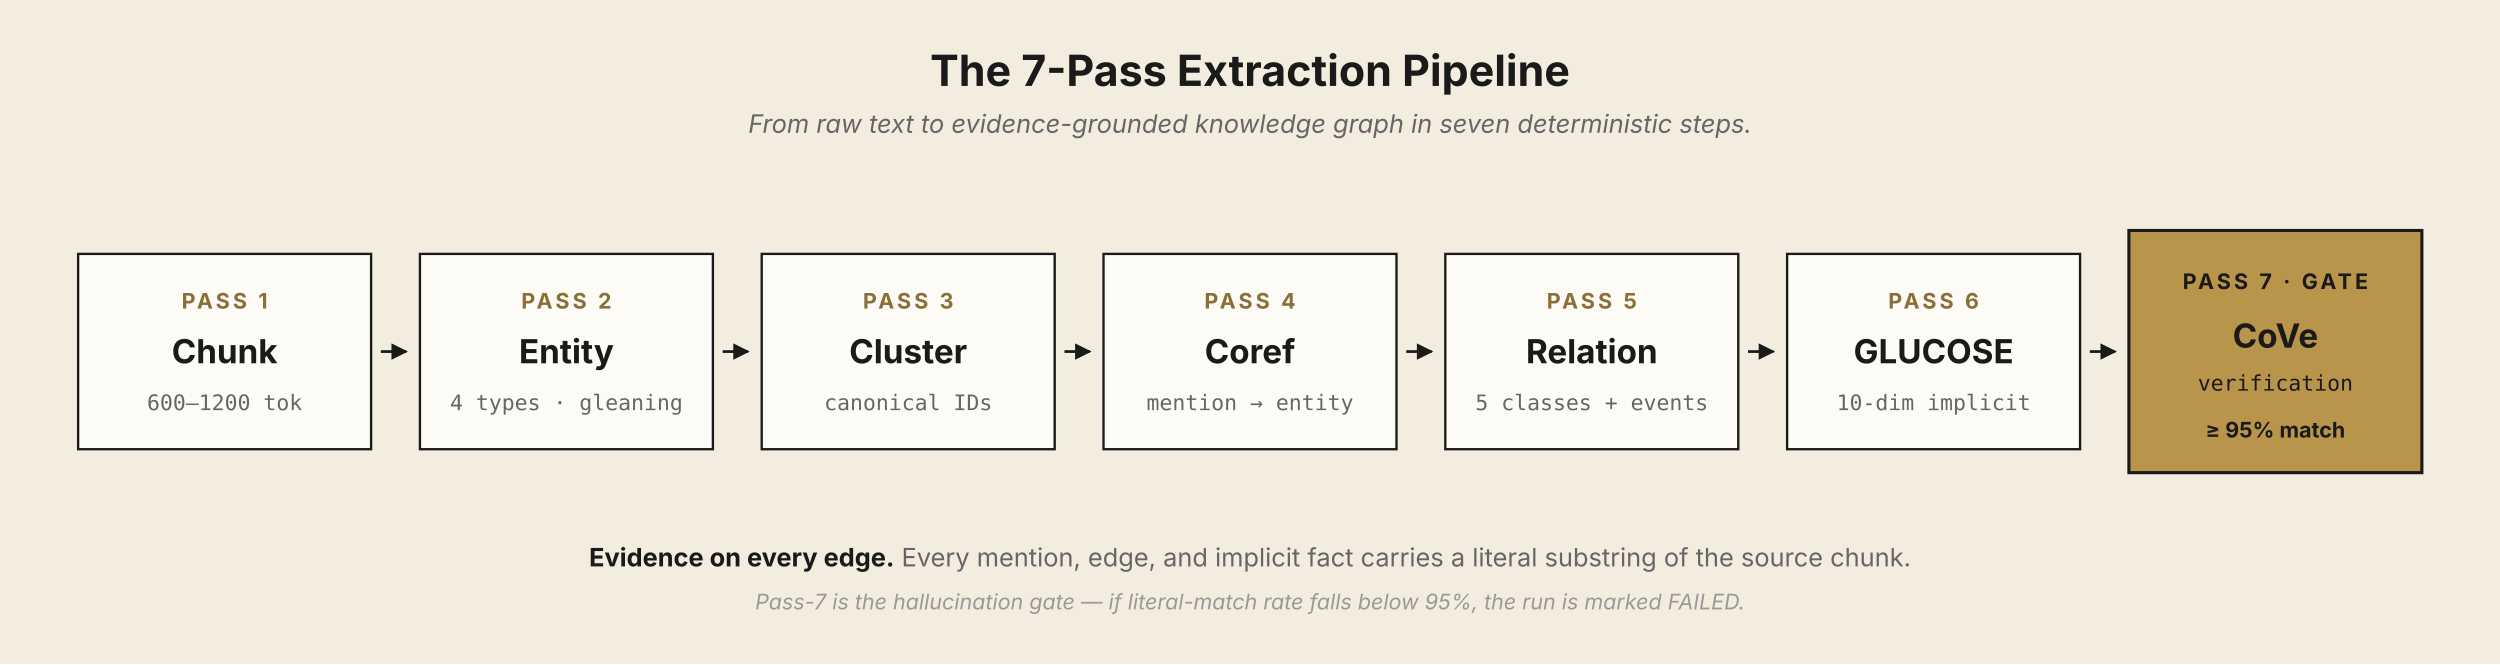
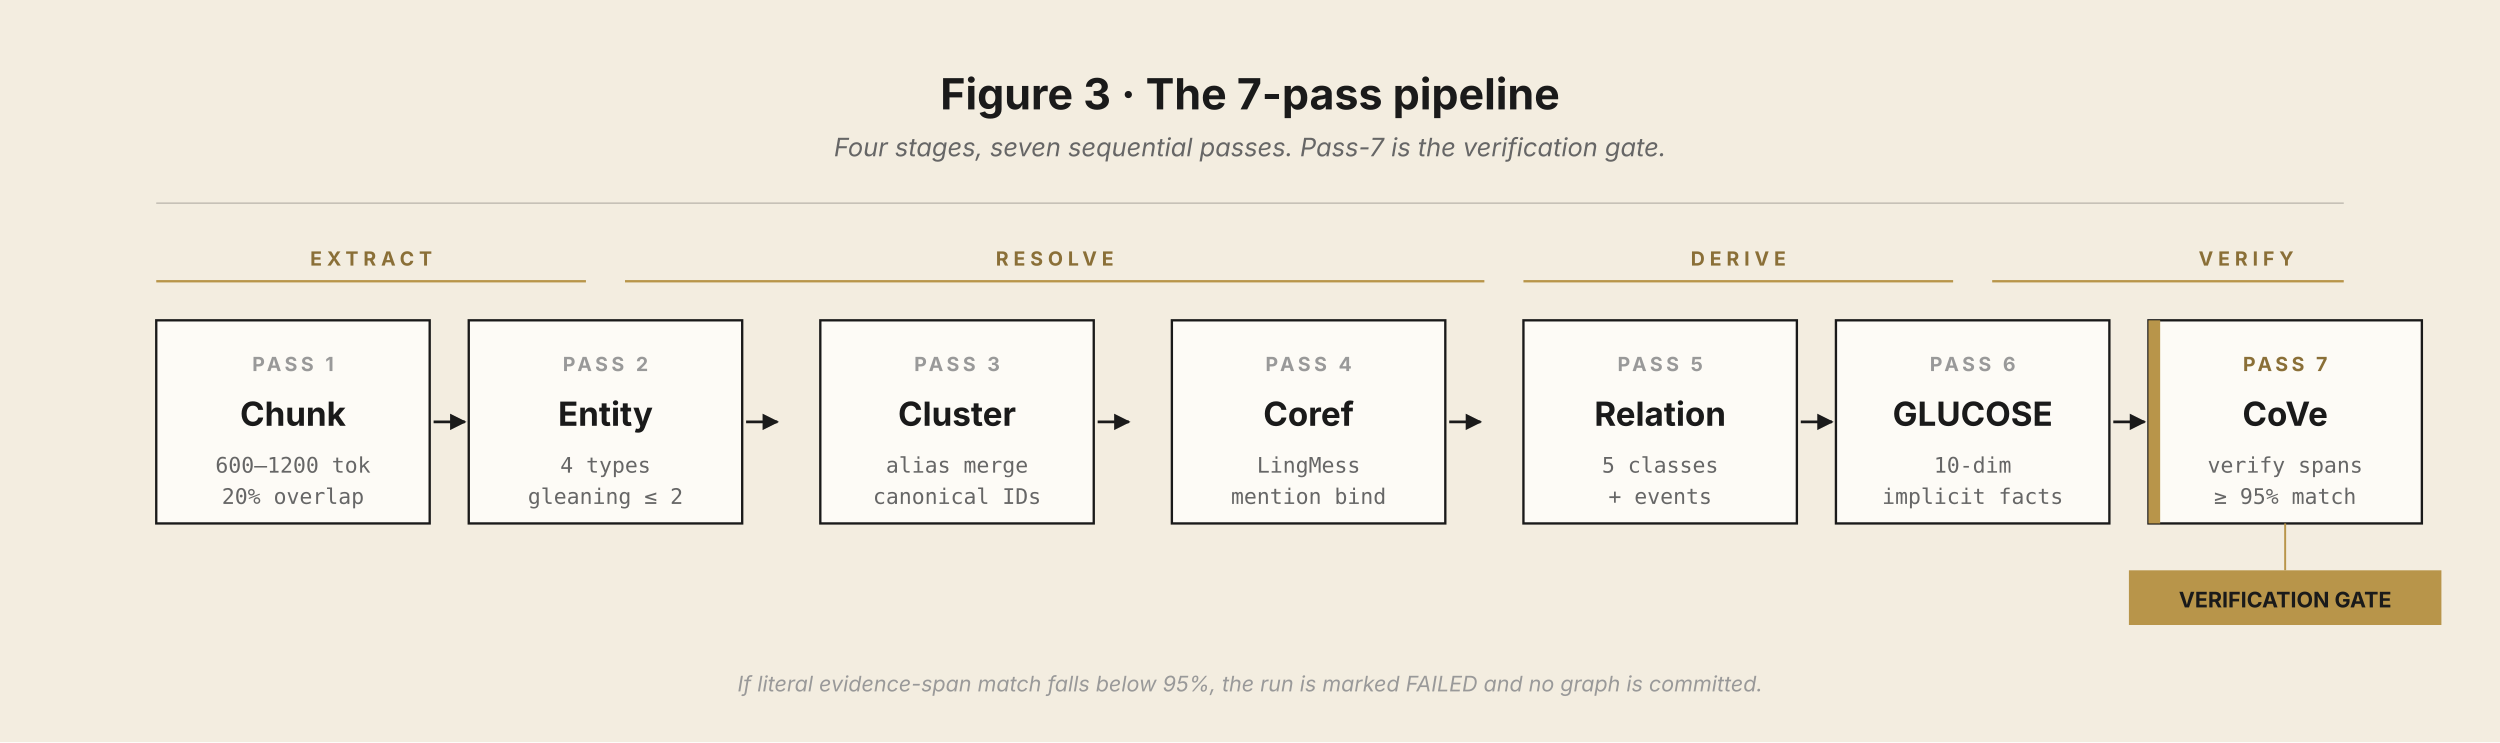
- <svg xmlns="http://www.w3.org/2000/svg" viewBox="0 0 1280 340" font-family="-apple-system, BlinkMacSystemFont, 'Segoe UI', Inter, system-ui, sans-serif">
+ <svg xmlns="http://www.w3.org/2000/svg" viewBox="0 0 1280 380" font-family="-apple-system, BlinkMacSystemFont, 'Segoe UI', Inter, system-ui, sans-serif">
  <defs>
-     <marker id="arrow" viewBox="0 0 10 10" refX="9" refY="5" markerWidth="6" markerHeight="6" orient="auto">
+     <marker id="arr" viewBox="0 0 10 10" refX="9" refY="5" markerWidth="6" markerHeight="6" orient="auto">
      <path d="M0,0 L10,5 L0,10 Z" fill="#1a1a1a" />
    </marker>
  </defs>
-   <rect width="1280" height="340" fill="#f3ede0" />
-   <text x="640" y="44" text-anchor="middle" font-size="22" font-weight="700" fill="#1a1a1a">The 7-Pass Extraction Pipeline</text>
-   <text x="640" y="68" text-anchor="middle" font-size="13" fill="#666666" font-style="italic">From raw text to evidence-grounded knowledge graph in seven deterministic steps.</text>
+   <rect width="1280" height="380" fill="#f3ede0" />
+   <text x="640" y="56" text-anchor="middle" font-size="22" font-weight="700" fill="#1a1a1a">Figure 3 · The 7-pass pipeline</text>
+   <text x="640" y="80" text-anchor="middle" font-size="13" fill="#666666" font-style="italic">Four stages, seven sequential passes. Pass-7 is the verification gate.</text>
+   <line x1="80" y1="104" x2="1200" y2="104" stroke="#1a1a1a" stroke-width="0.6" opacity="0.3" />
+   <g font-size="10" font-weight="700" letter-spacing="2.5" fill="#8a6f37">
+     <text x="190" y="136" text-anchor="middle">EXTRACT</text>
+     <text x="540" y="136" text-anchor="middle">RESOLVE</text>
+     <text x="890" y="136" text-anchor="middle">DERIVE</text>
+     <text x="1150" y="136" text-anchor="middle">VERIFY</text>
+   </g>
+   <line x1="80" y1="144" x2="300" y2="144" stroke="#b8954a" stroke-width="1.2" />
+   <line x1="320" y1="144" x2="760" y2="144" stroke="#b8954a" stroke-width="1.2" />
+   <line x1="780" y1="144" x2="1000" y2="144" stroke="#b8954a" stroke-width="1.2" />
+   <line x1="1020" y1="144" x2="1200" y2="144" stroke="#b8954a" stroke-width="1.2" />
  <g>
-     <rect x="40" y="130" width="150" height="100" fill="#fdfbf6" stroke="#1a1a1a" stroke-width="1.2" />
-     <text x="115" y="158" text-anchor="middle" font-size="11" font-weight="700" fill="#8a6f37" letter-spacing="1.6">PASS 1</text>
-     <text x="115" y="186" text-anchor="middle" font-size="17" font-weight="700" fill="#1a1a1a">Chunk</text>
-     <text x="115" y="210" text-anchor="middle" font-size="11" fill="#666666" font-family="ui-monospace, monospace">600–1200 tok</text>
-     <rect x="215" y="130" width="150" height="100" fill="#fdfbf6" stroke="#1a1a1a" stroke-width="1.2" />
-     <text x="290" y="158" text-anchor="middle" font-size="11" font-weight="700" fill="#8a6f37" letter-spacing="1.6">PASS 2</text>
-     <text x="290" y="186" text-anchor="middle" font-size="17" font-weight="700" fill="#1a1a1a">Entity</text>
-     <text x="290" y="210" text-anchor="middle" font-size="11" fill="#666666" font-family="ui-monospace, monospace">4 types · gleaning</text>
-     <rect x="390" y="130" width="150" height="100" fill="#fdfbf6" stroke="#1a1a1a" stroke-width="1.2" />
-     <text x="465" y="158" text-anchor="middle" font-size="11" font-weight="700" fill="#8a6f37" letter-spacing="1.6">PASS 3</text>
-     <text x="465" y="186" text-anchor="middle" font-size="17" font-weight="700" fill="#1a1a1a">Cluster</text>
-     <text x="465" y="210" text-anchor="middle" font-size="11" fill="#666666" font-family="ui-monospace, monospace">canonical IDs</text>
-     <rect x="565" y="130" width="150" height="100" fill="#fdfbf6" stroke="#1a1a1a" stroke-width="1.2" />
-     <text x="640" y="158" text-anchor="middle" font-size="11" font-weight="700" fill="#8a6f37" letter-spacing="1.6">PASS 4</text>
-     <text x="640" y="186" text-anchor="middle" font-size="17" font-weight="700" fill="#1a1a1a">Coref</text>
-     <text x="640" y="210" text-anchor="middle" font-size="11" fill="#666666" font-family="ui-monospace, monospace">mention → entity</text>
-     <rect x="740" y="130" width="150" height="100" fill="#fdfbf6" stroke="#1a1a1a" stroke-width="1.2" />
-     <text x="815" y="158" text-anchor="middle" font-size="11" font-weight="700" fill="#8a6f37" letter-spacing="1.6">PASS 5</text>
-     <text x="815" y="186" text-anchor="middle" font-size="17" font-weight="700" fill="#1a1a1a">Relation</text>
-     <text x="815" y="210" text-anchor="middle" font-size="11" fill="#666666" font-family="ui-monospace, monospace">5 classes + events</text>
-     <rect x="915" y="130" width="150" height="100" fill="#fdfbf6" stroke="#1a1a1a" stroke-width="1.2" />
-     <text x="990" y="158" text-anchor="middle" font-size="11" font-weight="700" fill="#8a6f37" letter-spacing="1.6">PASS 6</text>
-     <text x="990" y="186" text-anchor="middle" font-size="17" font-weight="700" fill="#1a1a1a">GLUCOSE</text>
-     <text x="990" y="210" text-anchor="middle" font-size="11" fill="#666666" font-family="ui-monospace, monospace">10-dim implicit</text>
-     <rect x="1090" y="118" width="150" height="124" fill="#b8954a" stroke="#1a1a1a" stroke-width="1.6" />
-     <text x="1165" y="148" text-anchor="middle" font-size="11" font-weight="700" fill="#1a1a1a" letter-spacing="1.6">PASS 7 · GATE</text>
-     <text x="1165" y="178" text-anchor="middle" font-size="17" font-weight="700" fill="#1a1a1a">CoVe</text>
-     <text x="1165" y="200" text-anchor="middle" font-size="11" fill="#1a1a1a" font-family="ui-monospace, monospace">verification</text>
-     <text x="1165" y="224" text-anchor="middle" font-size="11" font-weight="700" fill="#1a1a1a">≥ 95% match</text>
+     <rect x="80" y="164" width="140" height="104" fill="#fdfbf6" stroke="#1a1a1a" stroke-width="1.2" />
+     <text x="150" y="190" text-anchor="middle" font-size="10" font-weight="700" letter-spacing="1.8" fill="#999999">PASS 1</text>
+     <text x="150" y="218" text-anchor="middle" font-size="17" font-weight="700" fill="#1a1a1a">Chunk</text>
+     <text x="150" y="242" text-anchor="middle" font-size="11" font-family="ui-monospace, monospace" fill="#666666">600–1200 tok</text>
+     <text x="150" y="258" text-anchor="middle" font-size="11" font-family="ui-monospace, monospace" fill="#666666">20% overlap</text>
+     <rect x="240" y="164" width="140" height="104" fill="#fdfbf6" stroke="#1a1a1a" stroke-width="1.2" />
+     <text x="310" y="190" text-anchor="middle" font-size="10" font-weight="700" letter-spacing="1.8" fill="#999999">PASS 2</text>
+     <text x="310" y="218" text-anchor="middle" font-size="17" font-weight="700" fill="#1a1a1a">Entity</text>
+     <text x="310" y="242" text-anchor="middle" font-size="11" font-family="ui-monospace, monospace" fill="#666666">4 types</text>
+     <text x="310" y="258" text-anchor="middle" font-size="11" font-family="ui-monospace, monospace" fill="#666666">gleaning ≤ 2</text>
+     <rect x="420" y="164" width="140" height="104" fill="#fdfbf6" stroke="#1a1a1a" stroke-width="1.2" />
+     <text x="490" y="190" text-anchor="middle" font-size="10" font-weight="700" letter-spacing="1.8" fill="#999999">PASS 3</text>
+     <text x="490" y="218" text-anchor="middle" font-size="17" font-weight="700" fill="#1a1a1a">Cluster</text>
+     <text x="490" y="242" text-anchor="middle" font-size="11" font-family="ui-monospace, monospace" fill="#666666">alias merge</text>
+     <text x="490" y="258" text-anchor="middle" font-size="11" font-family="ui-monospace, monospace" fill="#666666">canonical IDs</text>
+     <rect x="600" y="164" width="140" height="104" fill="#fdfbf6" stroke="#1a1a1a" stroke-width="1.2" />
+     <text x="670" y="190" text-anchor="middle" font-size="10" font-weight="700" letter-spacing="1.8" fill="#999999">PASS 4</text>
+     <text x="670" y="218" text-anchor="middle" font-size="17" font-weight="700" fill="#1a1a1a">Coref</text>
+     <text x="670" y="242" text-anchor="middle" font-size="11" font-family="ui-monospace, monospace" fill="#666666">LingMess</text>
+     <text x="670" y="258" text-anchor="middle" font-size="11" font-family="ui-monospace, monospace" fill="#666666">mention bind</text>
+     <rect x="780" y="164" width="140" height="104" fill="#fdfbf6" stroke="#1a1a1a" stroke-width="1.2" />
+     <text x="850" y="190" text-anchor="middle" font-size="10" font-weight="700" letter-spacing="1.8" fill="#999999">PASS 5</text>
+     <text x="850" y="218" text-anchor="middle" font-size="17" font-weight="700" fill="#1a1a1a">Relation</text>
+     <text x="850" y="242" text-anchor="middle" font-size="11" font-family="ui-monospace, monospace" fill="#666666">5 classes</text>
+     <text x="850" y="258" text-anchor="middle" font-size="11" font-family="ui-monospace, monospace" fill="#666666">+ events</text>
+     <rect x="940" y="164" width="140" height="104" fill="#fdfbf6" stroke="#1a1a1a" stroke-width="1.2" />
+     <text x="1010" y="190" text-anchor="middle" font-size="10" font-weight="700" letter-spacing="1.8" fill="#999999">PASS 6</text>
+     <text x="1010" y="218" text-anchor="middle" font-size="17" font-weight="700" fill="#1a1a1a">GLUCOSE</text>
+     <text x="1010" y="242" text-anchor="middle" font-size="11" font-family="ui-monospace, monospace" fill="#666666">10-dim</text>
+     <text x="1010" y="258" text-anchor="middle" font-size="11" font-family="ui-monospace, monospace" fill="#666666">implicit facts</text>
+     <rect x="1100" y="164" width="140" height="104" fill="#fdfbf6" stroke="#1a1a1a" stroke-width="1.2" />
+     <rect x="1100" y="164" width="6" height="104" fill="#b8954a" />
+     <text x="1170" y="190" text-anchor="middle" font-size="10" font-weight="700" letter-spacing="1.8" fill="#8a6f37">PASS 7</text>
+     <text x="1170" y="218" text-anchor="middle" font-size="17" font-weight="700" fill="#1a1a1a">CoVe</text>
+     <text x="1170" y="242" text-anchor="middle" font-size="11" font-family="ui-monospace, monospace" fill="#666666">verify spans</text>
+     <text x="1170" y="258" text-anchor="middle" font-size="11" font-family="ui-monospace, monospace" fill="#666666">≥ 95% match</text>
  </g>
-   <line x1="195" y1="180" x2="208" y2="180" stroke="#1a1a1a" stroke-width="1.4" marker-end="url(#arrow)" />
-   <line x1="370" y1="180" x2="383" y2="180" stroke="#1a1a1a" stroke-width="1.4" marker-end="url(#arrow)" />
-   <line x1="545" y1="180" x2="558" y2="180" stroke="#1a1a1a" stroke-width="1.4" marker-end="url(#arrow)" />
-   <line x1="720" y1="180" x2="733" y2="180" stroke="#1a1a1a" stroke-width="1.4" marker-end="url(#arrow)" />
-   <line x1="895" y1="180" x2="908" y2="180" stroke="#1a1a1a" stroke-width="1.4" marker-end="url(#arrow)" />
-   <line x1="1070" y1="180" x2="1083" y2="180" stroke="#1a1a1a" stroke-width="1.4" marker-end="url(#arrow)" />
-   <text x="640" y="290" text-anchor="middle" font-size="13" fill="#666666">
-     <tspan font-weight="700" fill="#1a1a1a">Evidence on every edge.</tspan>
-     Every mention, edge, and implicit fact carries a literal substring of the source chunk.
-   </text>
-   <text x="640" y="312" text-anchor="middle" font-size="11" fill="#999999" font-style="italic">
-     Pass-7 is the hallucination gate — if literal-match rate falls below 95%, the run is marked FAILED.
-   </text>
+   <g stroke="#1a1a1a" stroke-width="1.4">
+     <line x1="222" y1="216" x2="238" y2="216" marker-end="url(#arr)" />
+     <line x1="382" y1="216" x2="398" y2="216" marker-end="url(#arr)" />
+     <line x1="562" y1="216" x2="578" y2="216" marker-end="url(#arr)" />
+     <line x1="742" y1="216" x2="758" y2="216" marker-end="url(#arr)" />
+     <line x1="922" y1="216" x2="938" y2="216" marker-end="url(#arr)" />
+     <line x1="1082" y1="216" x2="1098" y2="216" marker-end="url(#arr)" />
+   </g>
+   <g>
+     <line x1="1170" y1="268" x2="1170" y2="292" stroke="#b8954a" stroke-width="1" />
+     <rect x="1090" y="292" width="160" height="28" fill="#b8954a" />
+     <text x="1170" y="311" text-anchor="middle" font-size="11" font-weight="700" fill="#1a1a1a">VERIFICATION GATE</text>
+   </g>
+   <text x="640" y="354" text-anchor="middle" font-size="11" font-style="italic" fill="#999999">If literal evidence-span match falls below 95%, the run is marked FAILED and no graph is committed.</text>
</svg>
